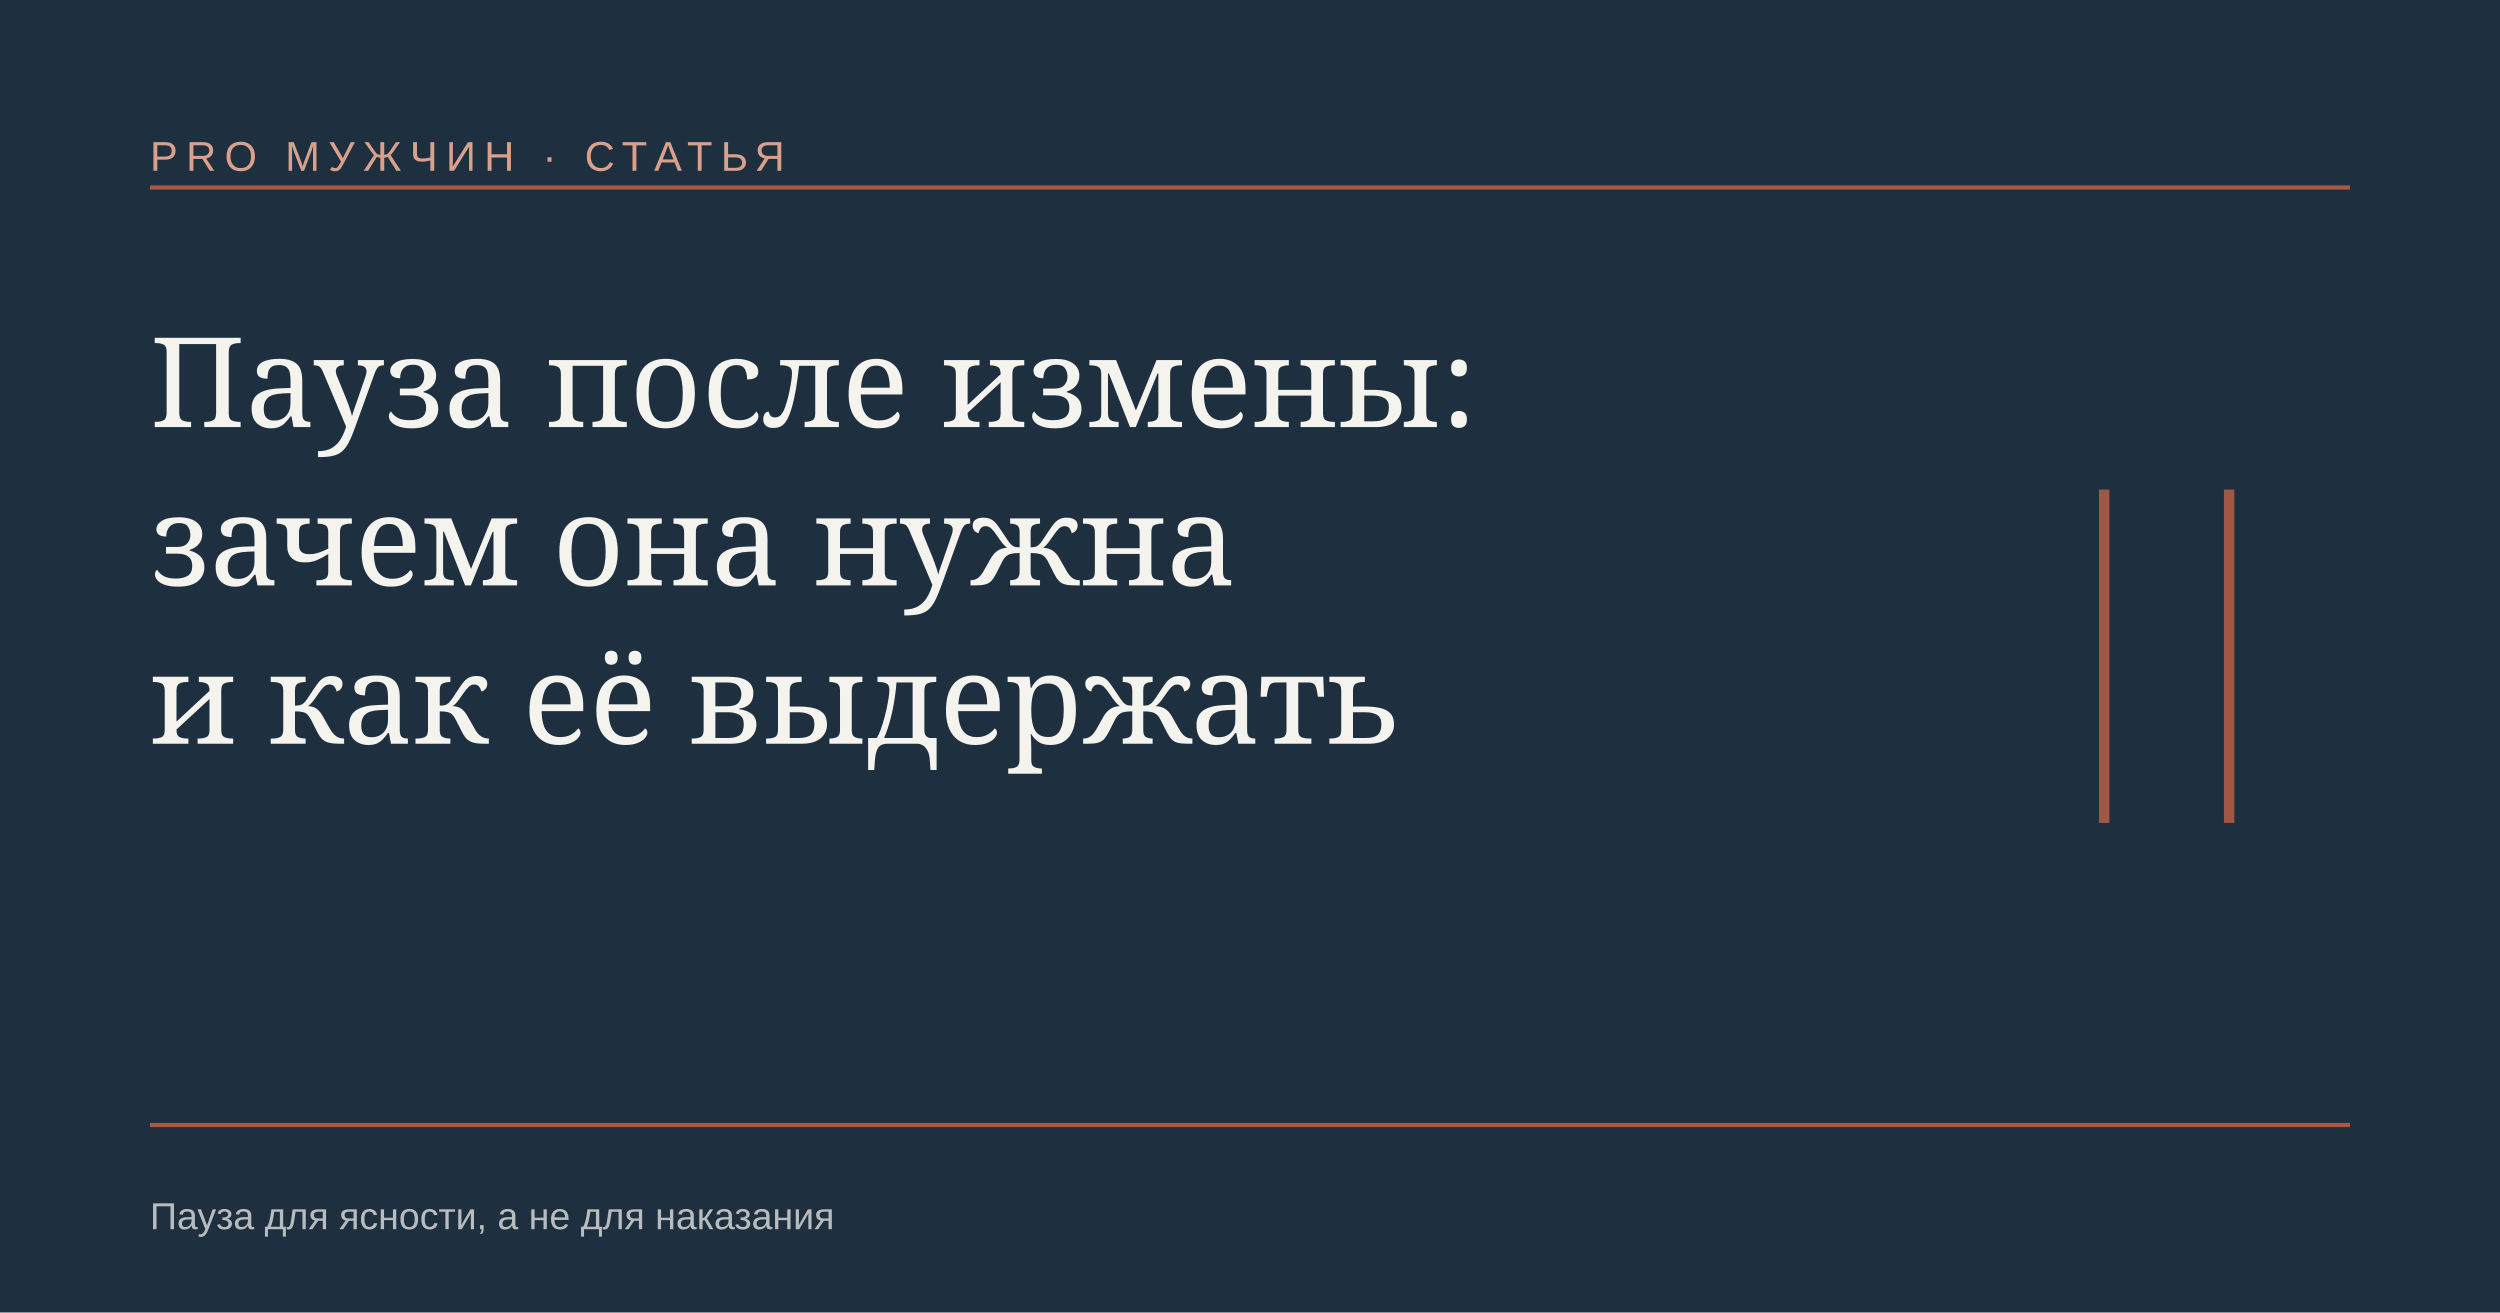
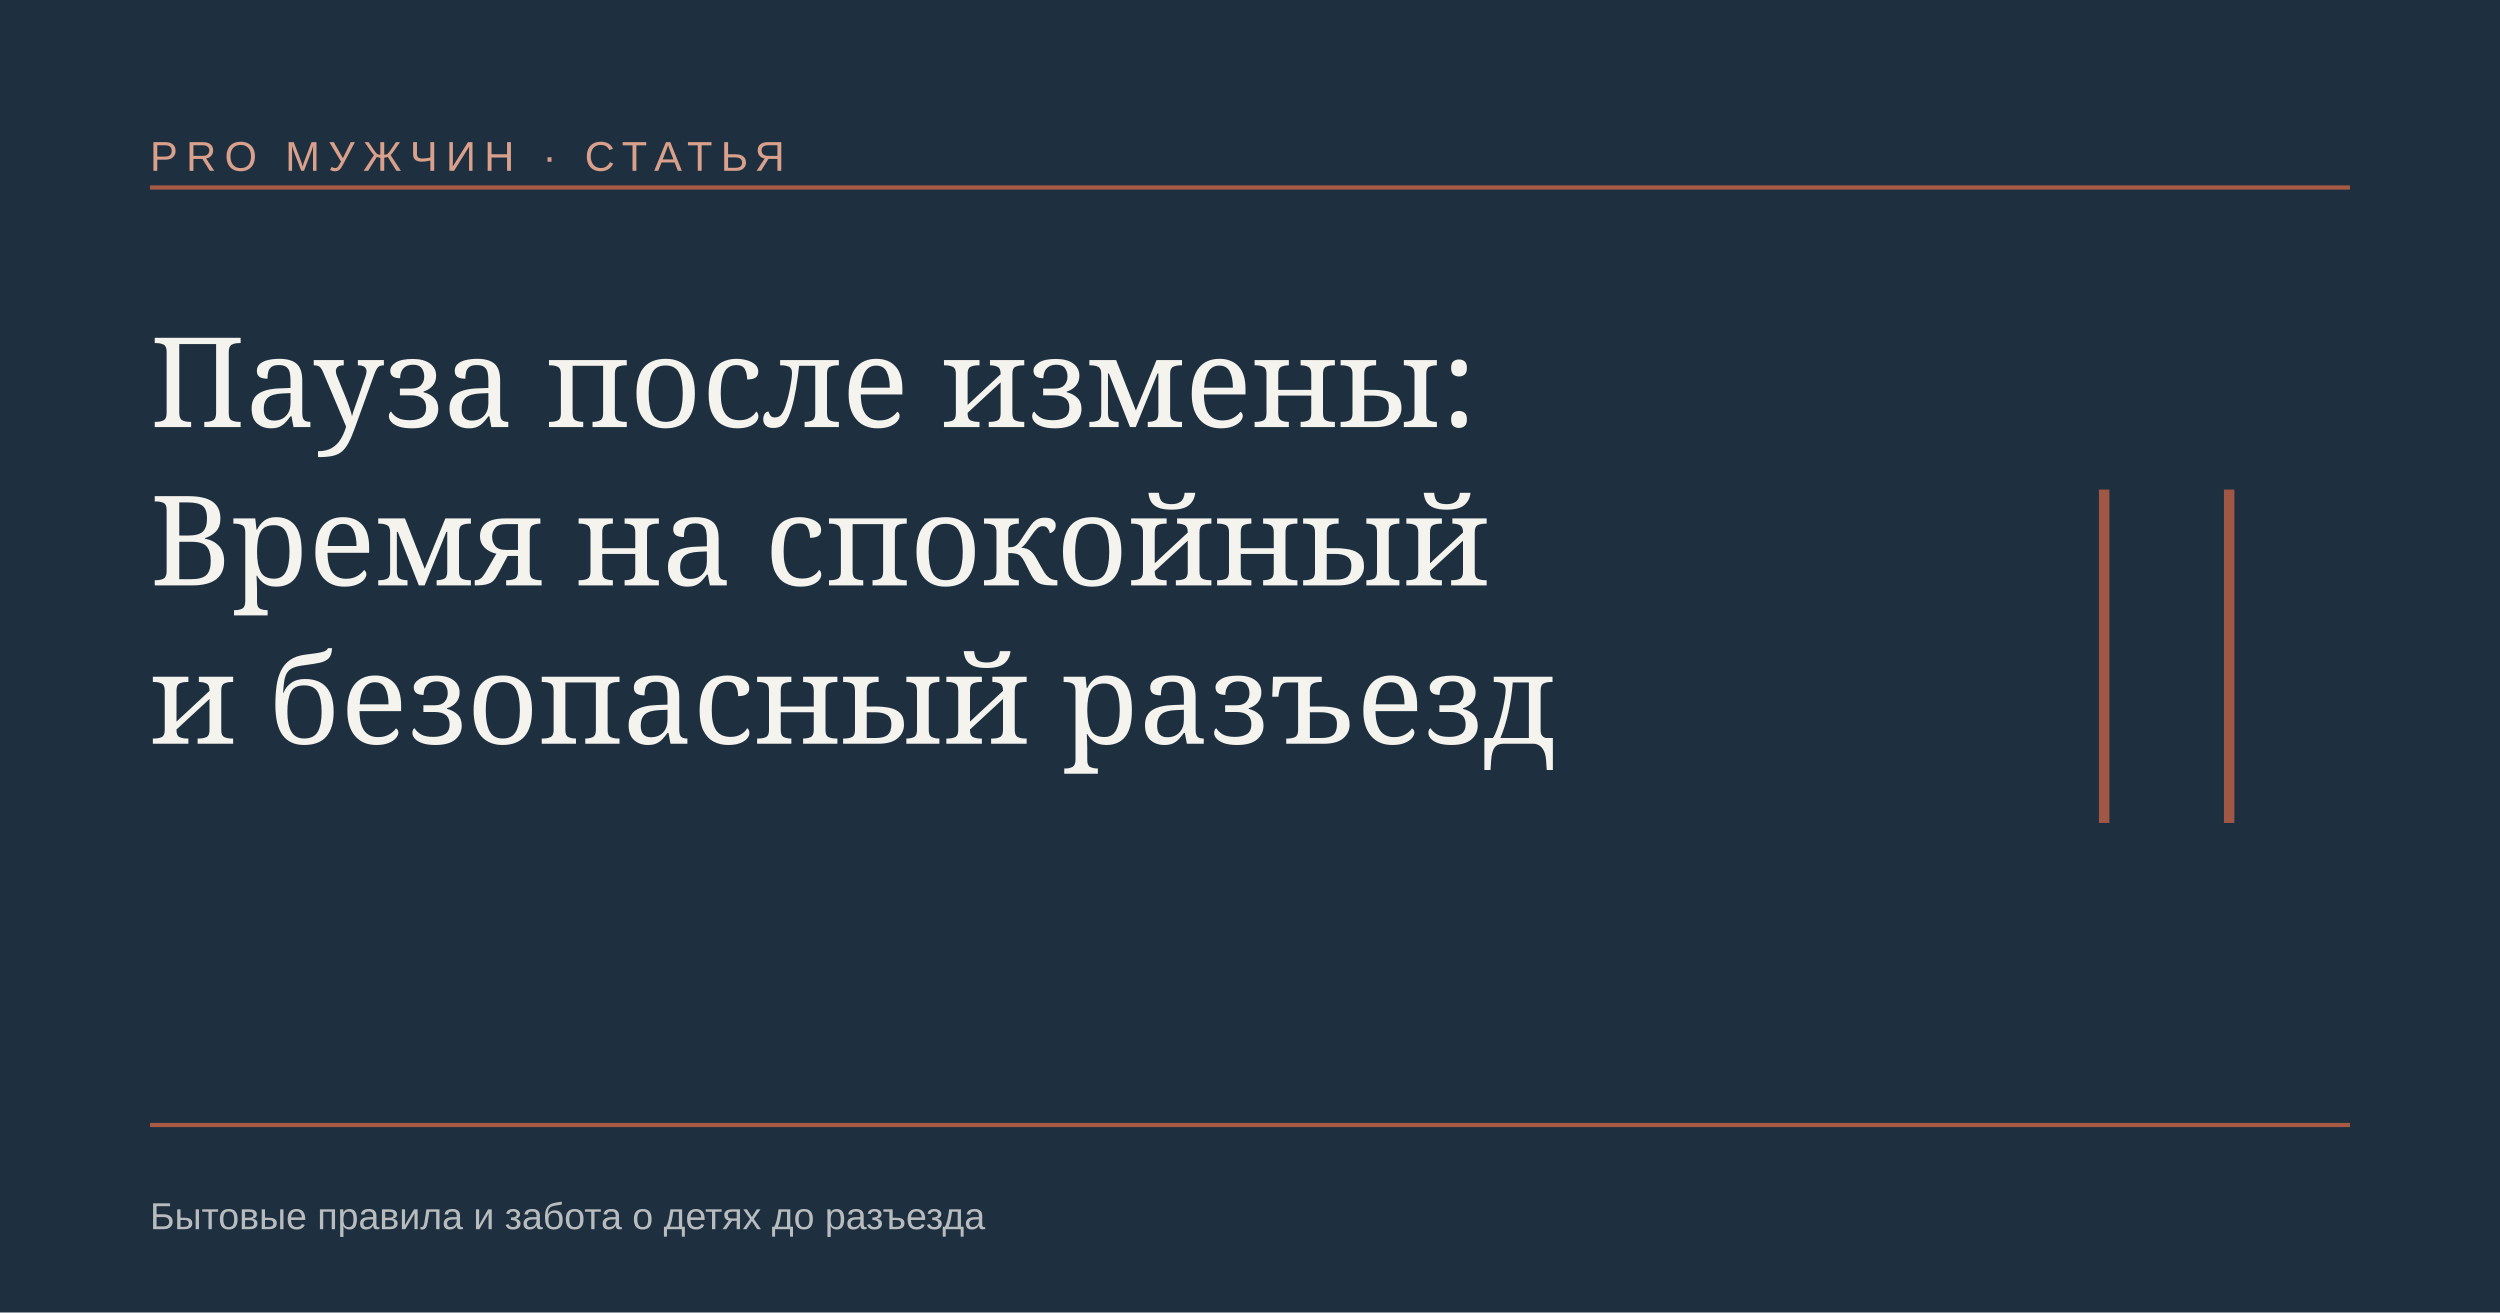
<svg xmlns="http://www.w3.org/2000/svg" width="1200" height="630" viewBox="0 0 1200 630" role="img" aria-labelledby="title desc">
  <rect width="1200" height="630" fill="#1e3040" />
  <path d="M72 90H1128M72 540H1128" stroke="#b85e46" stroke-width="2" opacity=".9" />
  <text x="72" y="82" fill="#d9a08b" font-family="Arial, sans-serif" font-size="20" letter-spacing="4">PRO МУЖЧИН · СТАТЬЯ</text>
  <text x="72" y="205" fill="#f5f3ee" font-family="Georgia, serif" font-size="60">
    <tspan x="72" dy="0">Пауза после измены:</tspan>
-     <tspan x="72" dy="76">зачем она нужна</tspan>
-     <tspan x="72" dy="76">и как её выдержать</tspan>
+     <tspan x="72" dy="76">Время на спокойный</tspan>
+     <tspan x="72" dy="76">и безопасный разъезд</tspan>
  </text>
-   <text x="72" y="590" fill="#f5f3ee" font-family="Arial, sans-serif" font-size="18" opacity=".72">Пауза для ясности, а не для наказания</text>
+   <text x="72" y="590" fill="#f5f3ee" font-family="Arial, sans-serif" font-size="18" opacity=".72">Бытовые правила и забота о детях до разъезда</text>
  <path d="M1010 235V395M1070 235V395" stroke="#b85e46" stroke-width="5" opacity=".85" />
</svg>
